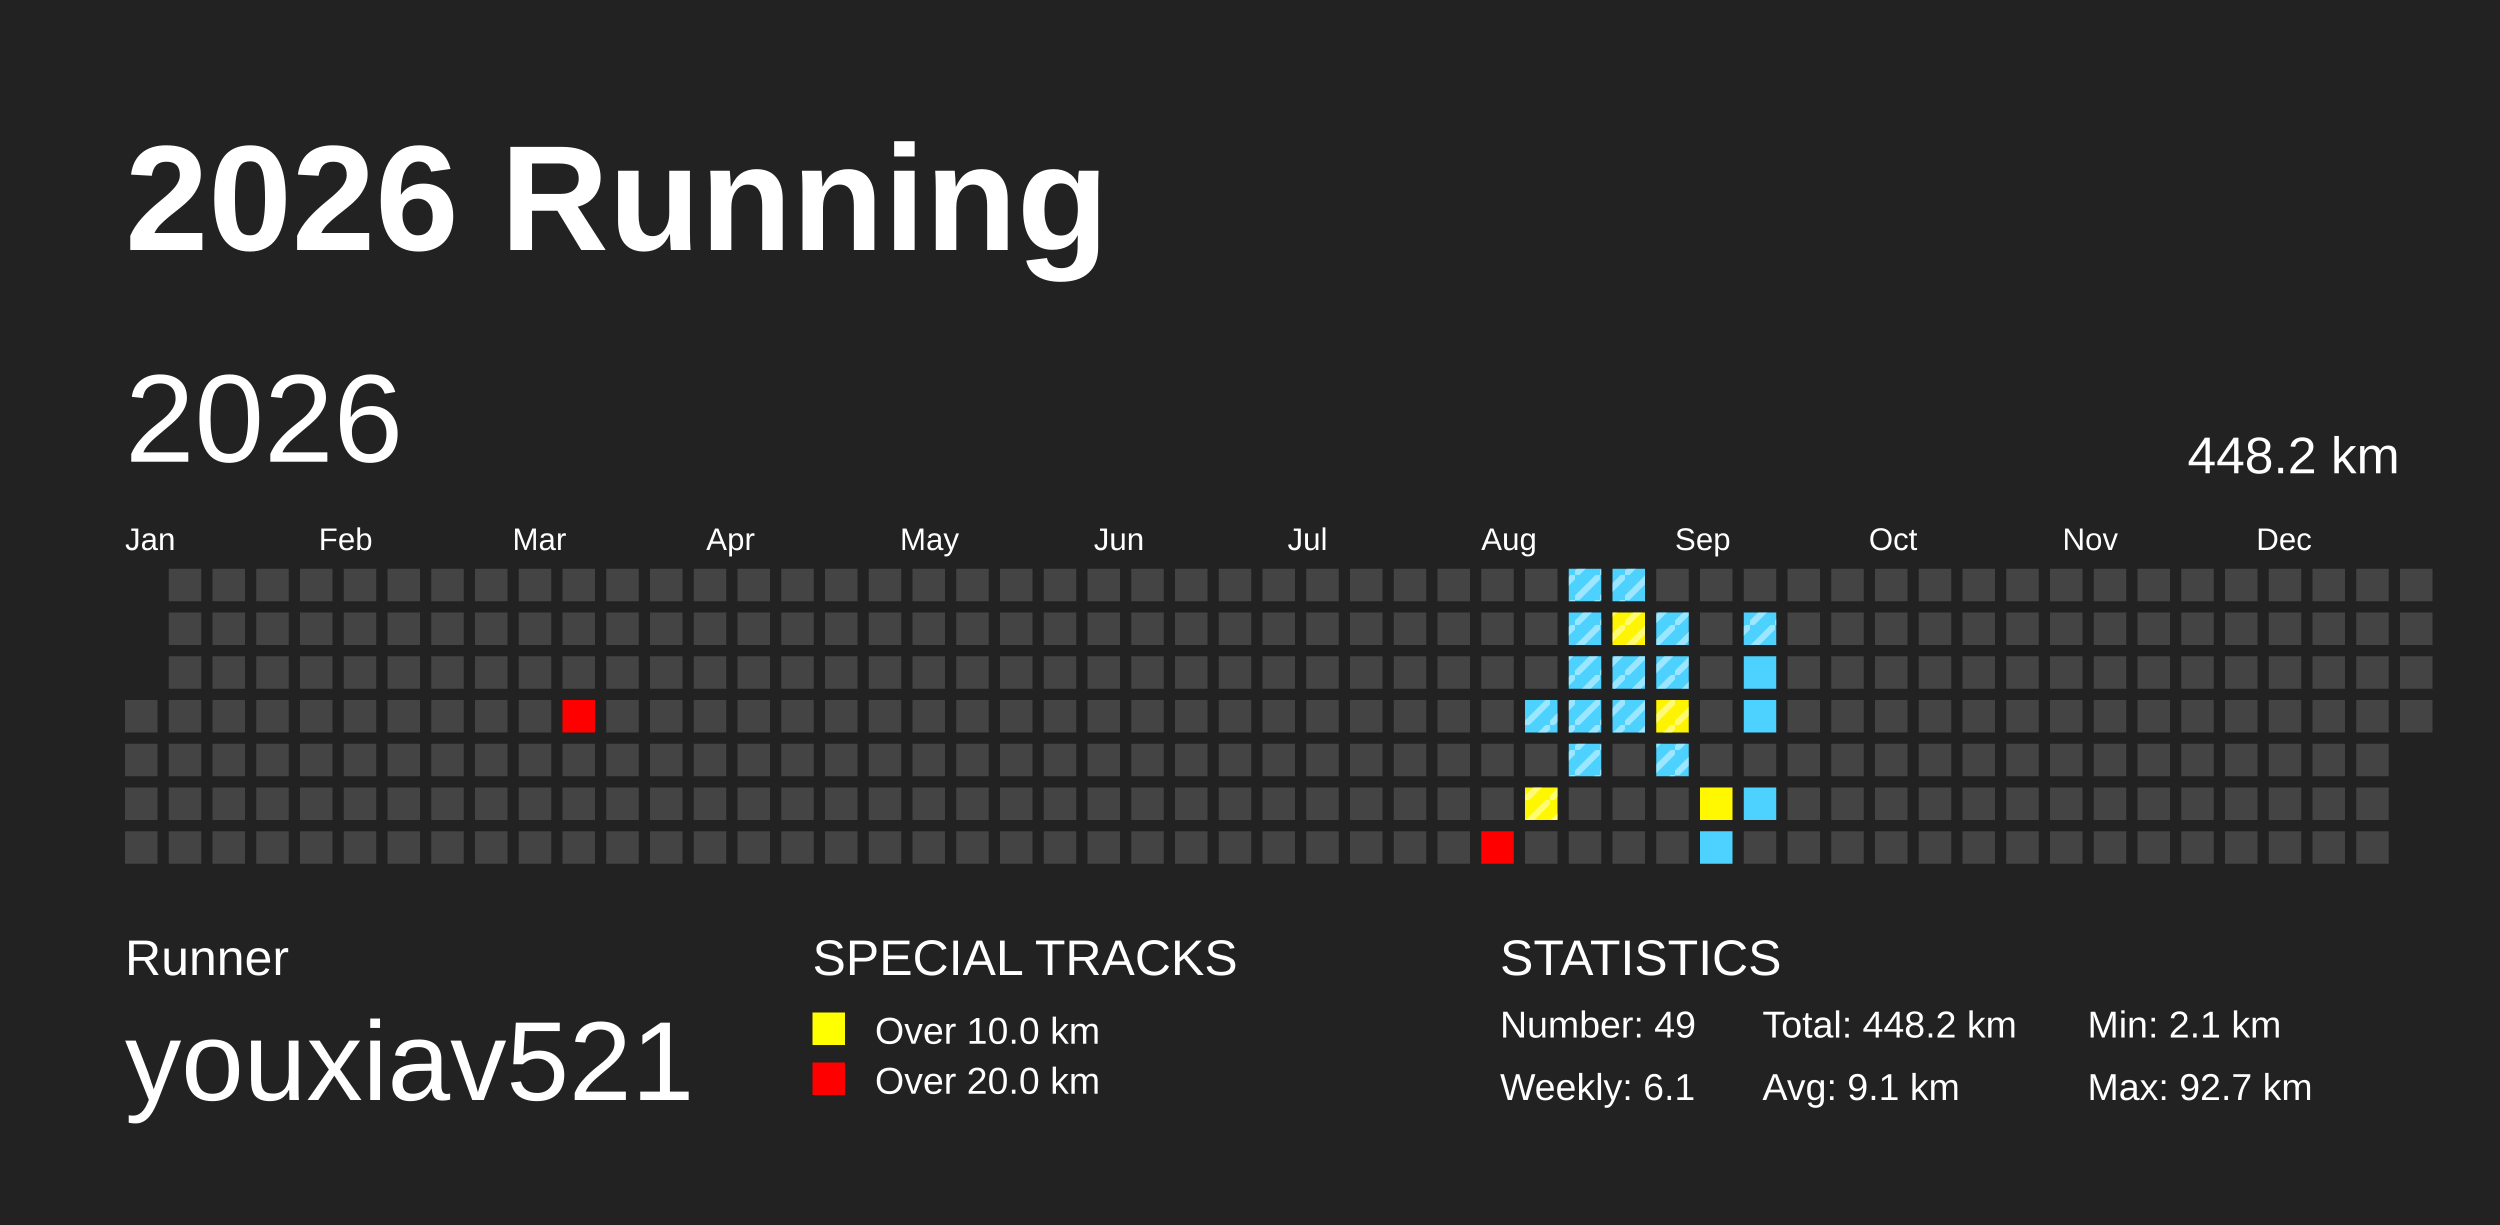
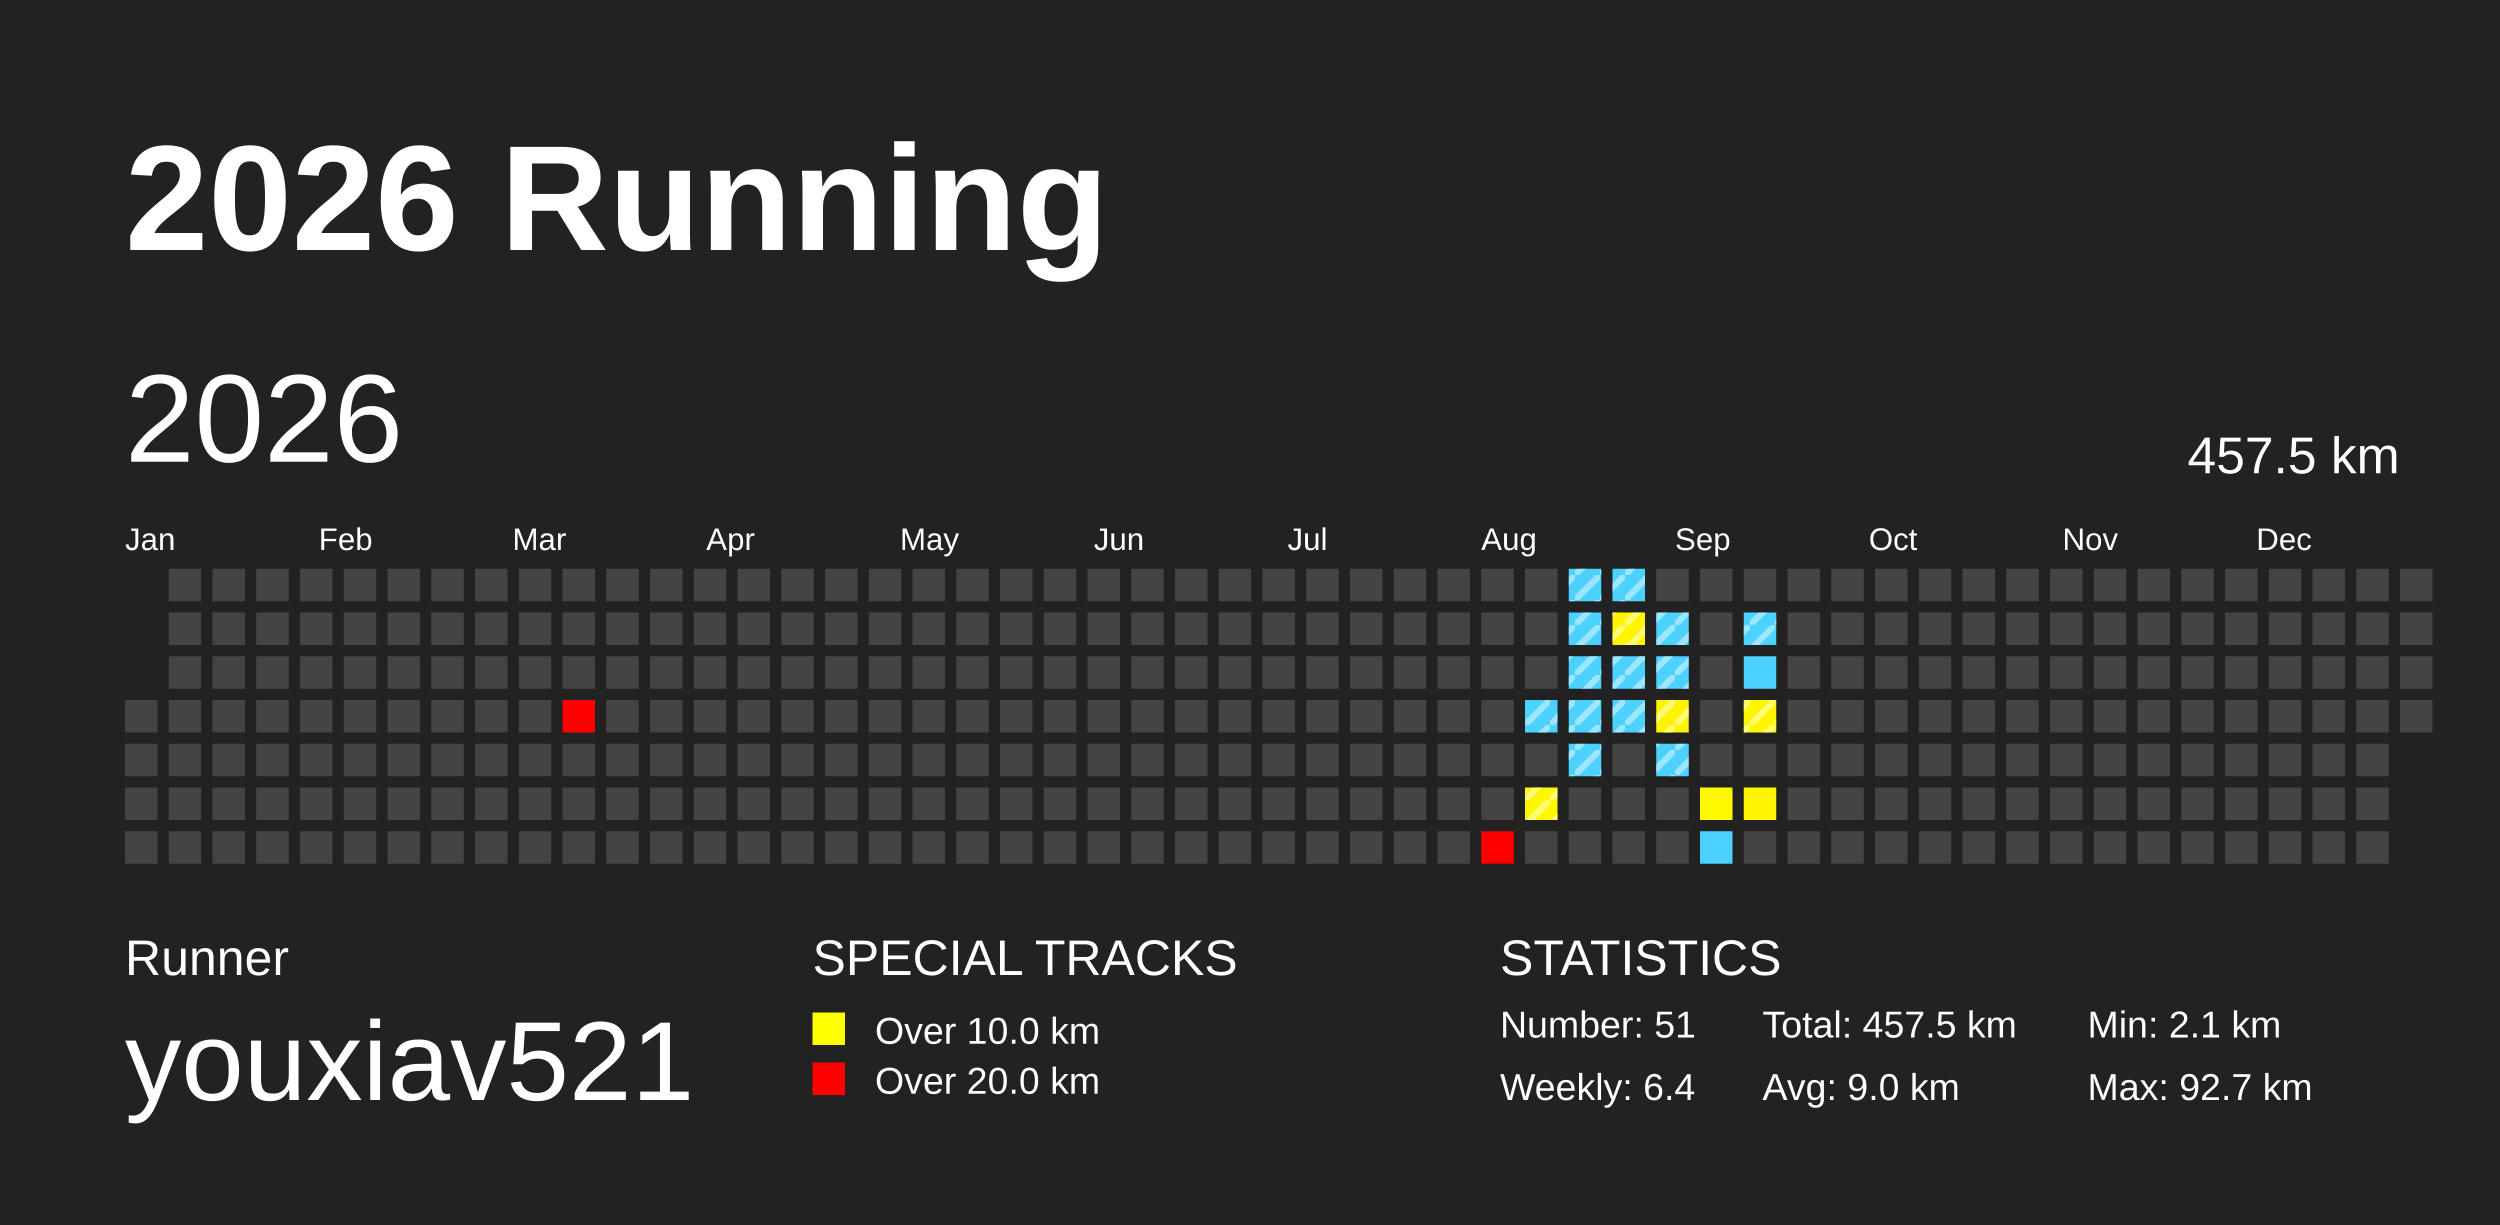
<svg xmlns="http://www.w3.org/2000/svg" baseProfile="full" height="98mm" version="1.1" viewBox="0,0,200,98" width="200mm">
  <defs>
    <pattern height="2" id="indoor-stripe" patternUnits="userSpaceOnUse" width="2">
      <line stroke="white" stroke-opacity="0.45" stroke-width="0.5" x1="0" x2="2" y1="2" y2="0" />
    </pattern>
  </defs>
  <rect fill="#222222" height="98" width="200" x="0" y="0" />
  <text fill="#FFFFFF" style="font-size:12px; font-family:Arial; font-weight:bold;" x="10" y="20">2026 Running</text>
  <text fill="#FFFFFF" style="font-size:4px; font-family:Arial" x="10" y="78">Runner</text>
  <text fill="#FFFFFF" style="font-size:9px; font-family:Arial" x="10" y="88">youxiav521</text>
  <text fill="#FFFFFF" style="font-size:4px; font-family:Arial" x="65" y="78">SPECIAL TRACKS</text>
  <rect fill="yellow" height="2.6" width="2.6" x="65" y="81" />
  <text fill="#FFFFFF" style="font-size:3px; font-family:Arial" x="70" y="83.5">Over 10.0 km</text>
  <rect fill="red" height="2.6" width="2.6" x="65" y="85" />
  <text fill="#FFFFFF" style="font-size:3px; font-family:Arial" x="70" y="87.5">Over 20.0 km</text>
  <text fill="#FFFFFF" style="font-size:4px; font-family:Arial" x="120" y="78">STATISTICS</text>
-   <text fill="#FFFFFF" style="font-size:3px; font-family:Arial" x="120" y="83">Number: 49</text>
-   <text fill="#FFFFFF" style="font-size:3px; font-family:Arial" x="120" y="88">Weekly: 6.1</text>
-   <text fill="#FFFFFF" style="font-size:3px; font-family:Arial" x="141" y="83">Total: 448.2 km</text>
-   <text fill="#FFFFFF" style="font-size:3px; font-family:Arial" x="141" y="88">Avg: 9.1 km</text>
+   <text fill="#FFFFFF" style="font-size:3px; font-family:Arial" x="120" y="83">Number: 51</text>
+   <text fill="#FFFFFF" style="font-size:3px; font-family:Arial" x="120" y="88">Weekly: 6.4</text>
+   <text fill="#FFFFFF" style="font-size:3px; font-family:Arial" x="141" y="83">Total: 457.5 km</text>
+   <text fill="#FFFFFF" style="font-size:3px; font-family:Arial" x="141" y="88">Avg: 9.0 km</text>
  <text fill="#FFFFFF" style="font-size:3px; font-family:Arial" x="167" y="83">Min: 2.1 km</text>
  <text fill="#FFFFFF" style="font-size:3px; font-family:Arial" x="167" y="88">Max: 92.7 km</text>
  <text dominant-baseline="hanging" fill="#FFFFFF" style="font-size:10.0px; font-family:Arial;" x="10" y="30">2026</text>
-   <text dominant-baseline="hanging" fill="#FFFFFF" style="font-size:4.125px; font-family:Arial;" x="175" y="35">448.2 km</text>
+   <text dominant-baseline="hanging" fill="#FFFFFF" style="font-size:4.125px; font-family:Arial;" x="175" y="35">457.5 km</text>
  <text fill="#FFFFFF" style="font-size:2.5px; font-family:Arial" x="10.0" y="44">Jan</text>
  <text fill="#FFFFFF" style="font-size:2.5px; font-family:Arial" x="25.5" y="44">Feb</text>
  <text fill="#FFFFFF" style="font-size:2.5px; font-family:Arial" x="41.0" y="44">Mar</text>
  <text fill="#FFFFFF" style="font-size:2.5px; font-family:Arial" x="56.5" y="44">Apr</text>
  <text fill="#FFFFFF" style="font-size:2.5px; font-family:Arial" x="72.0" y="44">May</text>
  <text fill="#FFFFFF" style="font-size:2.5px; font-family:Arial" x="87.5" y="44">Jun</text>
  <text fill="#FFFFFF" style="font-size:2.5px; font-family:Arial" x="103.0" y="44">Jul</text>
  <text fill="#FFFFFF" style="font-size:2.5px; font-family:Arial" x="118.5" y="44">Aug</text>
  <text fill="#FFFFFF" style="font-size:2.5px; font-family:Arial" x="134.0" y="44">Sep</text>
  <text fill="#FFFFFF" style="font-size:2.5px; font-family:Arial" x="149.5" y="44">Oct</text>
  <text fill="#FFFFFF" style="font-size:2.5px; font-family:Arial" x="165.0" y="44">Nov</text>
  <text fill="#FFFFFF" style="font-size:2.5px; font-family:Arial" x="180.5" y="44">Dec</text>
  <rect fill="#444444" height="2.6" width="2.6" x="10.0" y="56.0" />
  <rect fill="#444444" height="2.6" width="2.6" x="10.0" y="59.5" />
  <rect fill="#444444" height="2.6" width="2.6" x="10.0" y="63.0" />
  <rect fill="#444444" height="2.6" width="2.6" x="10.0" y="66.5" />
  <rect fill="#444444" height="2.6" width="2.6" x="13.5" y="45.5" />
  <rect fill="#444444" height="2.6" width="2.6" x="13.5" y="49.0" />
  <rect fill="#444444" height="2.6" width="2.6" x="13.5" y="52.5" />
  <rect fill="#444444" height="2.6" width="2.6" x="13.5" y="56.0" />
  <rect fill="#444444" height="2.6" width="2.6" x="13.5" y="59.5" />
  <rect fill="#444444" height="2.6" width="2.6" x="13.5" y="63.0" />
  <rect fill="#444444" height="2.6" width="2.6" x="13.5" y="66.5" />
  <rect fill="#444444" height="2.6" width="2.6" x="17.0" y="45.5" />
  <rect fill="#444444" height="2.6" width="2.6" x="17.0" y="49.0" />
  <rect fill="#444444" height="2.6" width="2.6" x="17.0" y="52.5" />
  <rect fill="#444444" height="2.6" width="2.6" x="17.0" y="56.0" />
  <rect fill="#444444" height="2.6" width="2.6" x="17.0" y="59.5" />
  <rect fill="#444444" height="2.6" width="2.6" x="17.0" y="63.0" />
  <rect fill="#444444" height="2.6" width="2.6" x="17.0" y="66.5" />
  <rect fill="#444444" height="2.6" width="2.6" x="20.5" y="45.5" />
  <rect fill="#444444" height="2.6" width="2.6" x="20.5" y="49.0" />
  <rect fill="#444444" height="2.6" width="2.6" x="20.5" y="52.5" />
  <rect fill="#444444" height="2.6" width="2.6" x="20.5" y="56.0" />
  <rect fill="#444444" height="2.6" width="2.6" x="20.5" y="59.5" />
  <rect fill="#444444" height="2.6" width="2.6" x="20.5" y="63.0" />
  <rect fill="#444444" height="2.6" width="2.6" x="20.5" y="66.5" />
  <rect fill="#444444" height="2.6" width="2.6" x="24.0" y="45.5" />
  <rect fill="#444444" height="2.6" width="2.6" x="24.0" y="49.0" />
  <rect fill="#444444" height="2.6" width="2.6" x="24.0" y="52.5" />
  <rect fill="#444444" height="2.6" width="2.6" x="24.0" y="56.0" />
  <rect fill="#444444" height="2.6" width="2.6" x="24.0" y="59.5" />
  <rect fill="#444444" height="2.6" width="2.6" x="24.0" y="63.0" />
  <rect fill="#444444" height="2.6" width="2.6" x="24.0" y="66.5" />
  <rect fill="#444444" height="2.6" width="2.6" x="27.5" y="45.5" />
  <rect fill="#444444" height="2.6" width="2.6" x="27.5" y="49.0" />
  <rect fill="#444444" height="2.6" width="2.6" x="27.5" y="52.5" />
  <rect fill="#444444" height="2.6" width="2.6" x="27.5" y="56.0" />
  <rect fill="#444444" height="2.6" width="2.6" x="27.5" y="59.5" />
  <rect fill="#444444" height="2.6" width="2.6" x="27.5" y="63.0" />
  <rect fill="#444444" height="2.6" width="2.6" x="27.5" y="66.5" />
  <rect fill="#444444" height="2.6" width="2.6" x="31.0" y="45.5" />
  <rect fill="#444444" height="2.6" width="2.6" x="31.0" y="49.0" />
  <rect fill="#444444" height="2.6" width="2.6" x="31.0" y="52.5" />
  <rect fill="#444444" height="2.6" width="2.6" x="31.0" y="56.0" />
  <rect fill="#444444" height="2.6" width="2.6" x="31.0" y="59.5" />
  <rect fill="#444444" height="2.6" width="2.6" x="31.0" y="63.0" />
  <rect fill="#444444" height="2.6" width="2.6" x="31.0" y="66.5" />
  <rect fill="#444444" height="2.6" width="2.6" x="34.5" y="45.5" />
  <rect fill="#444444" height="2.6" width="2.6" x="34.5" y="49.0" />
  <rect fill="#444444" height="2.6" width="2.6" x="34.5" y="52.5" />
  <rect fill="#444444" height="2.6" width="2.6" x="34.5" y="56.0" />
  <rect fill="#444444" height="2.6" width="2.6" x="34.5" y="59.5" />
  <rect fill="#444444" height="2.6" width="2.6" x="34.5" y="63.0" />
  <rect fill="#444444" height="2.6" width="2.6" x="34.5" y="66.5" />
  <rect fill="#444444" height="2.6" width="2.6" x="38.0" y="45.5" />
  <rect fill="#444444" height="2.6" width="2.6" x="38.0" y="49.0" />
  <rect fill="#444444" height="2.6" width="2.6" x="38.0" y="52.5" />
  <rect fill="#444444" height="2.6" width="2.6" x="38.0" y="56.0" />
  <rect fill="#444444" height="2.6" width="2.6" x="38.0" y="59.5" />
  <rect fill="#444444" height="2.6" width="2.6" x="38.0" y="63.0" />
  <rect fill="#444444" height="2.6" width="2.6" x="38.0" y="66.5" />
  <rect fill="#444444" height="2.6" width="2.6" x="41.5" y="45.5" />
  <rect fill="#444444" height="2.6" width="2.6" x="41.5" y="49.0" />
  <rect fill="#444444" height="2.6" width="2.6" x="41.5" y="52.5" />
  <rect fill="#444444" height="2.6" width="2.6" x="41.5" y="56.0" />
  <rect fill="#444444" height="2.6" width="2.6" x="41.5" y="59.5" />
  <rect fill="#444444" height="2.6" width="2.6" x="41.5" y="63.0" />
  <rect fill="#444444" height="2.6" width="2.6" x="41.5" y="66.5" />
  <rect fill="#444444" height="2.6" width="2.6" x="45.0" y="45.5" />
  <rect fill="#444444" height="2.6" width="2.6" x="45.0" y="49.0" />
  <rect fill="#444444" height="2.6" width="2.6" x="45.0" y="52.5" />
  <rect fill="red" height="2.6" width="2.6" x="45.0" y="56.0" />
  <rect fill="#444444" height="2.6" width="2.6" x="45.0" y="59.5" />
  <rect fill="#444444" height="2.6" width="2.6" x="45.0" y="63.0" />
  <rect fill="#444444" height="2.6" width="2.6" x="45.0" y="66.5" />
  <rect fill="#444444" height="2.6" width="2.6" x="48.5" y="45.5" />
  <rect fill="#444444" height="2.6" width="2.6" x="48.5" y="49.0" />
  <rect fill="#444444" height="2.6" width="2.6" x="48.5" y="52.5" />
  <rect fill="#444444" height="2.6" width="2.6" x="48.5" y="56.0" />
  <rect fill="#444444" height="2.6" width="2.6" x="48.5" y="59.5" />
  <rect fill="#444444" height="2.6" width="2.6" x="48.5" y="63.0" />
  <rect fill="#444444" height="2.6" width="2.6" x="48.5" y="66.5" />
  <rect fill="#444444" height="2.6" width="2.6" x="52.0" y="45.5" />
  <rect fill="#444444" height="2.6" width="2.6" x="52.0" y="49.0" />
  <rect fill="#444444" height="2.6" width="2.6" x="52.0" y="52.5" />
  <rect fill="#444444" height="2.6" width="2.6" x="52.0" y="56.0" />
  <rect fill="#444444" height="2.6" width="2.6" x="52.0" y="59.5" />
  <rect fill="#444444" height="2.6" width="2.6" x="52.0" y="63.0" />
  <rect fill="#444444" height="2.6" width="2.6" x="52.0" y="66.5" />
  <rect fill="#444444" height="2.6" width="2.6" x="55.5" y="45.5" />
  <rect fill="#444444" height="2.6" width="2.6" x="55.5" y="49.0" />
  <rect fill="#444444" height="2.6" width="2.6" x="55.5" y="52.5" />
  <rect fill="#444444" height="2.6" width="2.6" x="55.5" y="56.0" />
  <rect fill="#444444" height="2.6" width="2.6" x="55.5" y="59.5" />
  <rect fill="#444444" height="2.6" width="2.6" x="55.5" y="63.0" />
  <rect fill="#444444" height="2.6" width="2.6" x="55.5" y="66.5" />
  <rect fill="#444444" height="2.6" width="2.6" x="59.0" y="45.5" />
  <rect fill="#444444" height="2.6" width="2.6" x="59.0" y="49.0" />
  <rect fill="#444444" height="2.6" width="2.6" x="59.0" y="52.5" />
  <rect fill="#444444" height="2.6" width="2.6" x="59.0" y="56.0" />
  <rect fill="#444444" height="2.6" width="2.6" x="59.0" y="59.5" />
  <rect fill="#444444" height="2.6" width="2.6" x="59.0" y="63.0" />
  <rect fill="#444444" height="2.6" width="2.6" x="59.0" y="66.5" />
  <rect fill="#444444" height="2.6" width="2.6" x="62.5" y="45.5" />
  <rect fill="#444444" height="2.6" width="2.6" x="62.5" y="49.0" />
  <rect fill="#444444" height="2.6" width="2.6" x="62.5" y="52.5" />
  <rect fill="#444444" height="2.6" width="2.6" x="62.5" y="56.0" />
  <rect fill="#444444" height="2.6" width="2.6" x="62.5" y="59.5" />
  <rect fill="#444444" height="2.6" width="2.6" x="62.5" y="63.0" />
  <rect fill="#444444" height="2.6" width="2.6" x="62.5" y="66.5" />
  <rect fill="#444444" height="2.6" width="2.6" x="66.0" y="45.5" />
  <rect fill="#444444" height="2.6" width="2.6" x="66.0" y="49.0" />
  <rect fill="#444444" height="2.6" width="2.6" x="66.0" y="52.5" />
  <rect fill="#444444" height="2.6" width="2.6" x="66.0" y="56.0" />
  <rect fill="#444444" height="2.6" width="2.6" x="66.0" y="59.5" />
  <rect fill="#444444" height="2.6" width="2.6" x="66.0" y="63.0" />
  <rect fill="#444444" height="2.6" width="2.6" x="66.0" y="66.5" />
  <rect fill="#444444" height="2.6" width="2.6" x="69.5" y="45.5" />
  <rect fill="#444444" height="2.6" width="2.6" x="69.5" y="49.0" />
  <rect fill="#444444" height="2.6" width="2.6" x="69.5" y="52.5" />
  <rect fill="#444444" height="2.6" width="2.6" x="69.5" y="56.0" />
  <rect fill="#444444" height="2.6" width="2.6" x="69.5" y="59.5" />
  <rect fill="#444444" height="2.6" width="2.6" x="69.5" y="63.0" />
  <rect fill="#444444" height="2.6" width="2.6" x="69.5" y="66.5" />
  <rect fill="#444444" height="2.6" width="2.6" x="73.0" y="45.5" />
  <rect fill="#444444" height="2.6" width="2.6" x="73.0" y="49.0" />
  <rect fill="#444444" height="2.6" width="2.6" x="73.0" y="52.5" />
  <rect fill="#444444" height="2.6" width="2.6" x="73.0" y="56.0" />
  <rect fill="#444444" height="2.6" width="2.6" x="73.0" y="59.5" />
  <rect fill="#444444" height="2.6" width="2.6" x="73.0" y="63.0" />
  <rect fill="#444444" height="2.6" width="2.6" x="73.0" y="66.5" />
  <rect fill="#444444" height="2.6" width="2.6" x="76.5" y="45.5" />
  <rect fill="#444444" height="2.6" width="2.6" x="76.5" y="49.0" />
  <rect fill="#444444" height="2.6" width="2.6" x="76.5" y="52.5" />
  <rect fill="#444444" height="2.6" width="2.6" x="76.5" y="56.0" />
  <rect fill="#444444" height="2.6" width="2.6" x="76.5" y="59.5" />
  <rect fill="#444444" height="2.6" width="2.6" x="76.5" y="63.0" />
  <rect fill="#444444" height="2.6" width="2.6" x="76.5" y="66.5" />
  <rect fill="#444444" height="2.6" width="2.6" x="80.0" y="45.5" />
  <rect fill="#444444" height="2.6" width="2.6" x="80.0" y="49.0" />
  <rect fill="#444444" height="2.6" width="2.6" x="80.0" y="52.5" />
  <rect fill="#444444" height="2.6" width="2.6" x="80.0" y="56.0" />
  <rect fill="#444444" height="2.6" width="2.6" x="80.0" y="59.5" />
  <rect fill="#444444" height="2.6" width="2.6" x="80.0" y="63.0" />
  <rect fill="#444444" height="2.6" width="2.6" x="80.0" y="66.5" />
  <rect fill="#444444" height="2.6" width="2.6" x="83.5" y="45.5" />
  <rect fill="#444444" height="2.6" width="2.6" x="83.5" y="49.0" />
  <rect fill="#444444" height="2.6" width="2.6" x="83.5" y="52.5" />
  <rect fill="#444444" height="2.6" width="2.6" x="83.5" y="56.0" />
  <rect fill="#444444" height="2.6" width="2.6" x="83.5" y="59.5" />
  <rect fill="#444444" height="2.6" width="2.6" x="83.5" y="63.0" />
  <rect fill="#444444" height="2.6" width="2.6" x="83.5" y="66.5" />
  <rect fill="#444444" height="2.6" width="2.6" x="87.0" y="45.5" />
  <rect fill="#444444" height="2.6" width="2.6" x="87.0" y="49.0" />
  <rect fill="#444444" height="2.6" width="2.6" x="87.0" y="52.5" />
  <rect fill="#444444" height="2.6" width="2.6" x="87.0" y="56.0" />
  <rect fill="#444444" height="2.6" width="2.6" x="87.0" y="59.5" />
  <rect fill="#444444" height="2.6" width="2.6" x="87.0" y="63.0" />
  <rect fill="#444444" height="2.6" width="2.6" x="87.0" y="66.5" />
  <rect fill="#444444" height="2.6" width="2.6" x="90.5" y="45.5" />
  <rect fill="#444444" height="2.6" width="2.6" x="90.5" y="49.0" />
  <rect fill="#444444" height="2.6" width="2.6" x="90.5" y="52.5" />
  <rect fill="#444444" height="2.6" width="2.6" x="90.5" y="56.0" />
  <rect fill="#444444" height="2.6" width="2.6" x="90.5" y="59.5" />
  <rect fill="#444444" height="2.6" width="2.6" x="90.5" y="63.0" />
  <rect fill="#444444" height="2.6" width="2.6" x="90.5" y="66.5" />
  <rect fill="#444444" height="2.6" width="2.6" x="94.0" y="45.5" />
  <rect fill="#444444" height="2.6" width="2.6" x="94.0" y="49.0" />
  <rect fill="#444444" height="2.6" width="2.6" x="94.0" y="52.5" />
  <rect fill="#444444" height="2.6" width="2.6" x="94.0" y="56.0" />
  <rect fill="#444444" height="2.6" width="2.6" x="94.0" y="59.5" />
  <rect fill="#444444" height="2.6" width="2.6" x="94.0" y="63.0" />
  <rect fill="#444444" height="2.6" width="2.6" x="94.0" y="66.5" />
  <rect fill="#444444" height="2.6" width="2.6" x="97.5" y="45.5" />
  <rect fill="#444444" height="2.6" width="2.6" x="97.5" y="49.0" />
  <rect fill="#444444" height="2.6" width="2.6" x="97.5" y="52.5" />
  <rect fill="#444444" height="2.6" width="2.6" x="97.5" y="56.0" />
  <rect fill="#444444" height="2.6" width="2.6" x="97.5" y="59.5" />
  <rect fill="#444444" height="2.6" width="2.6" x="97.5" y="63.0" />
  <rect fill="#444444" height="2.6" width="2.6" x="97.5" y="66.5" />
  <rect fill="#444444" height="2.6" width="2.6" x="101.0" y="45.5" />
  <rect fill="#444444" height="2.6" width="2.6" x="101.0" y="49.0" />
  <rect fill="#444444" height="2.6" width="2.6" x="101.0" y="52.5" />
  <rect fill="#444444" height="2.6" width="2.6" x="101.0" y="56.0" />
  <rect fill="#444444" height="2.6" width="2.6" x="101.0" y="59.5" />
  <rect fill="#444444" height="2.6" width="2.6" x="101.0" y="63.0" />
  <rect fill="#444444" height="2.6" width="2.6" x="101.0" y="66.5" />
  <rect fill="#444444" height="2.6" width="2.6" x="104.5" y="45.5" />
  <rect fill="#444444" height="2.6" width="2.6" x="104.5" y="49.0" />
  <rect fill="#444444" height="2.6" width="2.6" x="104.5" y="52.5" />
  <rect fill="#444444" height="2.6" width="2.6" x="104.5" y="56.0" />
  <rect fill="#444444" height="2.6" width="2.6" x="104.5" y="59.5" />
  <rect fill="#444444" height="2.6" width="2.6" x="104.5" y="63.0" />
  <rect fill="#444444" height="2.6" width="2.6" x="104.5" y="66.5" />
  <rect fill="#444444" height="2.6" width="2.6" x="108.0" y="45.5" />
  <rect fill="#444444" height="2.6" width="2.6" x="108.0" y="49.0" />
  <rect fill="#444444" height="2.6" width="2.6" x="108.0" y="52.5" />
  <rect fill="#444444" height="2.6" width="2.6" x="108.0" y="56.0" />
  <rect fill="#444444" height="2.6" width="2.6" x="108.0" y="59.5" />
  <rect fill="#444444" height="2.6" width="2.6" x="108.0" y="63.0" />
  <rect fill="#444444" height="2.6" width="2.6" x="108.0" y="66.5" />
  <rect fill="#444444" height="2.6" width="2.6" x="111.5" y="45.5" />
  <rect fill="#444444" height="2.6" width="2.6" x="111.5" y="49.0" />
  <rect fill="#444444" height="2.6" width="2.6" x="111.5" y="52.5" />
  <rect fill="#444444" height="2.6" width="2.6" x="111.5" y="56.0" />
  <rect fill="#444444" height="2.6" width="2.6" x="111.5" y="59.5" />
  <rect fill="#444444" height="2.6" width="2.6" x="111.5" y="63.0" />
  <rect fill="#444444" height="2.6" width="2.6" x="111.5" y="66.5" />
  <rect fill="#444444" height="2.6" width="2.6" x="115.0" y="45.5" />
  <rect fill="#444444" height="2.6" width="2.6" x="115.0" y="49.0" />
  <rect fill="#444444" height="2.6" width="2.6" x="115.0" y="52.5" />
  <rect fill="#444444" height="2.6" width="2.6" x="115.0" y="56.0" />
  <rect fill="#444444" height="2.6" width="2.6" x="115.0" y="59.5" />
  <rect fill="#444444" height="2.6" width="2.6" x="115.0" y="63.0" />
  <rect fill="#444444" height="2.6" width="2.6" x="115.0" y="66.5" />
  <rect fill="#444444" height="2.6" width="2.6" x="118.5" y="45.5" />
  <rect fill="#444444" height="2.6" width="2.6" x="118.5" y="49.0" />
  <rect fill="#444444" height="2.6" width="2.6" x="118.5" y="52.5" />
  <rect fill="#444444" height="2.6" width="2.6" x="118.5" y="56.0" />
  <rect fill="#444444" height="2.6" width="2.6" x="118.5" y="59.5" />
  <rect fill="#444444" height="2.6" width="2.6" x="118.5" y="63.0" />
  <rect fill="red" height="2.6" width="2.6" x="118.5" y="66.5" />
  <rect fill="#444444" height="2.6" width="2.6" x="122.0" y="45.5" />
  <rect fill="#444444" height="2.6" width="2.6" x="122.0" y="49.0" />
  <rect fill="#444444" height="2.6" width="2.6" x="122.0" y="52.5" />
  <rect fill="#4dd2ff" height="2.6" width="2.6" x="122.0" y="56.0" />
  <rect fill="url(#indoor-stripe)" height="2.6" style="pointer-events: none;" width="2.6" x="122.0" y="56.0" />
  <rect fill="#444444" height="2.6" width="2.6" x="122.0" y="59.5" />
  <rect fill="#fff700" height="2.6" width="2.6" x="122.0" y="63.0" />
  <rect fill="url(#indoor-stripe)" height="2.6" style="pointer-events: none;" width="2.6" x="122.0" y="63.0" />
  <rect fill="#444444" height="2.6" width="2.6" x="122.0" y="66.5" />
  <rect fill="#4dd2ff" height="2.6" width="2.6" x="125.5" y="45.5" />
  <rect fill="url(#indoor-stripe)" height="2.6" style="pointer-events: none;" width="2.6" x="125.5" y="45.5" />
  <rect fill="#4dd2ff" height="2.6" width="2.6" x="125.5" y="49.0" />
  <rect fill="url(#indoor-stripe)" height="2.6" style="pointer-events: none;" width="2.6" x="125.5" y="49.0" />
  <rect fill="#4dd2ff" height="2.6" width="2.6" x="125.5" y="52.5" />
  <rect fill="url(#indoor-stripe)" height="2.6" style="pointer-events: none;" width="2.6" x="125.5" y="52.5" />
  <rect fill="#4dd2ff" height="2.6" width="2.6" x="125.5" y="56.0" />
  <rect fill="url(#indoor-stripe)" height="2.6" style="pointer-events: none;" width="2.6" x="125.5" y="56.0" />
  <rect fill="#4dd2ff" height="2.6" width="2.6" x="125.5" y="59.5" />
  <rect fill="url(#indoor-stripe)" height="2.6" style="pointer-events: none;" width="2.6" x="125.5" y="59.5" />
  <rect fill="#444444" height="2.6" width="2.6" x="125.5" y="63.0" />
  <rect fill="#444444" height="2.6" width="2.6" x="125.5" y="66.5" />
  <rect fill="#4dd2ff" height="2.6" width="2.6" x="129.0" y="45.5" />
  <rect fill="url(#indoor-stripe)" height="2.6" style="pointer-events: none;" width="2.6" x="129.0" y="45.5" />
  <rect fill="#fff500" height="2.6" width="2.6" x="129.0" y="49.0" />
  <rect fill="url(#indoor-stripe)" height="2.6" style="pointer-events: none;" width="2.6" x="129.0" y="49.0" />
  <rect fill="#4dd2ff" height="2.6" width="2.6" x="129.0" y="52.5" />
  <rect fill="url(#indoor-stripe)" height="2.6" style="pointer-events: none;" width="2.6" x="129.0" y="52.5" />
  <rect fill="#4dd2ff" height="2.6" width="2.6" x="129.0" y="56.0" />
  <rect fill="url(#indoor-stripe)" height="2.6" style="pointer-events: none;" width="2.6" x="129.0" y="56.0" />
  <rect fill="#444444" height="2.6" width="2.6" x="129.0" y="59.5" />
  <rect fill="#444444" height="2.6" width="2.6" x="129.0" y="63.0" />
  <rect fill="#444444" height="2.6" width="2.6" x="129.0" y="66.5" />
  <rect fill="#444444" height="2.6" width="2.6" x="132.5" y="45.5" />
  <rect fill="#4dd2ff" height="2.6" width="2.6" x="132.5" y="49.0" />
  <rect fill="url(#indoor-stripe)" height="2.6" style="pointer-events: none;" width="2.6" x="132.5" y="49.0" />
  <rect fill="#4dd2ff" height="2.6" width="2.6" x="132.5" y="52.5" />
  <rect fill="url(#indoor-stripe)" height="2.6" style="pointer-events: none;" width="2.6" x="132.5" y="52.5" />
  <rect fill="#fff400" height="2.6" width="2.6" x="132.5" y="56.0" />
  <rect fill="url(#indoor-stripe)" height="2.6" style="pointer-events: none;" width="2.6" x="132.5" y="56.0" />
  <rect fill="#4dd2ff" height="2.6" width="2.6" x="132.5" y="59.5" />
  <rect fill="url(#indoor-stripe)" height="2.6" style="pointer-events: none;" width="2.6" x="132.5" y="59.5" />
  <rect fill="#444444" height="2.6" width="2.6" x="132.5" y="63.0" />
  <rect fill="#444444" height="2.6" width="2.6" x="132.5" y="66.5" />
  <rect fill="#444444" height="2.6" width="2.6" x="136.0" y="45.5" />
  <rect fill="#444444" height="2.6" width="2.6" x="136.0" y="49.0" />
  <rect fill="#444444" height="2.6" width="2.6" x="136.0" y="52.5" />
  <rect fill="#444444" height="2.6" width="2.6" x="136.0" y="56.0" />
  <rect fill="#444444" height="2.6" width="2.6" x="136.0" y="59.5" />
  <rect fill="#fff800" height="2.6" width="2.6" x="136.0" y="63.0" />
  <rect fill="#4dd2ff" height="2.6" width="2.6" x="136.0" y="66.5" />
  <rect fill="#444444" height="2.6" width="2.6" x="139.5" y="45.5" />
  <rect fill="#4dd2ff" height="2.6" width="2.6" x="139.5" y="49.0" />
  <rect fill="url(#indoor-stripe)" height="2.6" style="pointer-events: none;" width="2.6" x="139.5" y="49.0" />
  <rect fill="#4dd2ff" height="2.6" width="2.6" x="139.5" y="52.5" />
-   <rect fill="#4dd2ff" height="2.6" width="2.6" x="139.5" y="56.0" />
+   <rect fill="#fff700" height="2.6" width="2.6" x="139.5" y="56.0" />
+   <rect fill="url(#indoor-stripe)" height="2.6" style="pointer-events: none;" width="2.6" x="139.5" y="56.0" />
  <rect fill="#444444" height="2.6" width="2.6" x="139.5" y="59.5" />
-   <rect fill="#4dd2ff" height="2.6" width="2.6" x="139.5" y="63.0" />
+   <rect fill="#fff500" height="2.6" width="2.6" x="139.5" y="63.0" />
  <rect fill="#444444" height="2.6" width="2.6" x="139.5" y="66.5" />
  <rect fill="#444444" height="2.6" width="2.6" x="143.0" y="45.5" />
  <rect fill="#444444" height="2.6" width="2.6" x="143.0" y="49.0" />
  <rect fill="#444444" height="2.6" width="2.6" x="143.0" y="52.5" />
  <rect fill="#444444" height="2.6" width="2.6" x="143.0" y="56.0" />
  <rect fill="#444444" height="2.6" width="2.6" x="143.0" y="59.5" />
  <rect fill="#444444" height="2.6" width="2.6" x="143.0" y="63.0" />
  <rect fill="#444444" height="2.6" width="2.6" x="143.0" y="66.5" />
  <rect fill="#444444" height="2.6" width="2.6" x="146.5" y="45.5" />
  <rect fill="#444444" height="2.6" width="2.6" x="146.5" y="49.0" />
  <rect fill="#444444" height="2.6" width="2.6" x="146.5" y="52.5" />
  <rect fill="#444444" height="2.6" width="2.6" x="146.5" y="56.0" />
  <rect fill="#444444" height="2.6" width="2.6" x="146.5" y="59.5" />
  <rect fill="#444444" height="2.6" width="2.6" x="146.5" y="63.0" />
  <rect fill="#444444" height="2.6" width="2.6" x="146.5" y="66.5" />
  <rect fill="#444444" height="2.6" width="2.6" x="150.0" y="45.5" />
  <rect fill="#444444" height="2.6" width="2.6" x="150.0" y="49.0" />
  <rect fill="#444444" height="2.6" width="2.6" x="150.0" y="52.5" />
  <rect fill="#444444" height="2.6" width="2.6" x="150.0" y="56.0" />
  <rect fill="#444444" height="2.6" width="2.6" x="150.0" y="59.5" />
  <rect fill="#444444" height="2.6" width="2.6" x="150.0" y="63.0" />
  <rect fill="#444444" height="2.6" width="2.6" x="150.0" y="66.5" />
  <rect fill="#444444" height="2.6" width="2.6" x="153.5" y="45.5" />
  <rect fill="#444444" height="2.6" width="2.6" x="153.5" y="49.0" />
  <rect fill="#444444" height="2.6" width="2.6" x="153.5" y="52.5" />
  <rect fill="#444444" height="2.6" width="2.6" x="153.5" y="56.0" />
  <rect fill="#444444" height="2.6" width="2.6" x="153.5" y="59.5" />
  <rect fill="#444444" height="2.6" width="2.6" x="153.5" y="63.0" />
  <rect fill="#444444" height="2.6" width="2.6" x="153.5" y="66.5" />
  <rect fill="#444444" height="2.6" width="2.6" x="157.0" y="45.5" />
  <rect fill="#444444" height="2.6" width="2.6" x="157.0" y="49.0" />
  <rect fill="#444444" height="2.6" width="2.6" x="157.0" y="52.5" />
  <rect fill="#444444" height="2.6" width="2.6" x="157.0" y="56.0" />
  <rect fill="#444444" height="2.6" width="2.6" x="157.0" y="59.5" />
  <rect fill="#444444" height="2.6" width="2.6" x="157.0" y="63.0" />
  <rect fill="#444444" height="2.6" width="2.6" x="157.0" y="66.5" />
  <rect fill="#444444" height="2.6" width="2.6" x="160.5" y="45.5" />
  <rect fill="#444444" height="2.6" width="2.6" x="160.5" y="49.0" />
  <rect fill="#444444" height="2.6" width="2.6" x="160.5" y="52.5" />
  <rect fill="#444444" height="2.6" width="2.6" x="160.5" y="56.0" />
  <rect fill="#444444" height="2.6" width="2.6" x="160.5" y="59.5" />
  <rect fill="#444444" height="2.6" width="2.6" x="160.5" y="63.0" />
  <rect fill="#444444" height="2.6" width="2.6" x="160.5" y="66.5" />
  <rect fill="#444444" height="2.6" width="2.6" x="164.0" y="45.5" />
  <rect fill="#444444" height="2.6" width="2.6" x="164.0" y="49.0" />
  <rect fill="#444444" height="2.6" width="2.6" x="164.0" y="52.5" />
  <rect fill="#444444" height="2.6" width="2.6" x="164.0" y="56.0" />
  <rect fill="#444444" height="2.6" width="2.6" x="164.0" y="59.5" />
  <rect fill="#444444" height="2.6" width="2.6" x="164.0" y="63.0" />
  <rect fill="#444444" height="2.6" width="2.6" x="164.0" y="66.5" />
  <rect fill="#444444" height="2.6" width="2.6" x="167.5" y="45.5" />
  <rect fill="#444444" height="2.6" width="2.6" x="167.5" y="49.0" />
  <rect fill="#444444" height="2.6" width="2.6" x="167.5" y="52.5" />
  <rect fill="#444444" height="2.6" width="2.6" x="167.5" y="56.0" />
  <rect fill="#444444" height="2.6" width="2.6" x="167.5" y="59.5" />
  <rect fill="#444444" height="2.6" width="2.6" x="167.5" y="63.0" />
  <rect fill="#444444" height="2.6" width="2.6" x="167.5" y="66.5" />
  <rect fill="#444444" height="2.6" width="2.6" x="171.0" y="45.5" />
  <rect fill="#444444" height="2.6" width="2.6" x="171.0" y="49.0" />
  <rect fill="#444444" height="2.6" width="2.6" x="171.0" y="52.5" />
  <rect fill="#444444" height="2.6" width="2.6" x="171.0" y="56.0" />
  <rect fill="#444444" height="2.6" width="2.6" x="171.0" y="59.5" />
  <rect fill="#444444" height="2.6" width="2.6" x="171.0" y="63.0" />
  <rect fill="#444444" height="2.6" width="2.6" x="171.0" y="66.5" />
  <rect fill="#444444" height="2.6" width="2.6" x="174.5" y="45.5" />
  <rect fill="#444444" height="2.6" width="2.6" x="174.5" y="49.0" />
  <rect fill="#444444" height="2.6" width="2.6" x="174.5" y="52.5" />
  <rect fill="#444444" height="2.6" width="2.6" x="174.5" y="56.0" />
  <rect fill="#444444" height="2.6" width="2.6" x="174.5" y="59.5" />
  <rect fill="#444444" height="2.6" width="2.6" x="174.5" y="63.0" />
  <rect fill="#444444" height="2.6" width="2.6" x="174.5" y="66.5" />
  <rect fill="#444444" height="2.6" width="2.6" x="178.0" y="45.5" />
  <rect fill="#444444" height="2.6" width="2.6" x="178.0" y="49.0" />
  <rect fill="#444444" height="2.6" width="2.6" x="178.0" y="52.5" />
  <rect fill="#444444" height="2.6" width="2.6" x="178.0" y="56.0" />
  <rect fill="#444444" height="2.6" width="2.6" x="178.0" y="59.5" />
  <rect fill="#444444" height="2.6" width="2.6" x="178.0" y="63.0" />
  <rect fill="#444444" height="2.6" width="2.6" x="178.0" y="66.5" />
  <rect fill="#444444" height="2.6" width="2.6" x="181.5" y="45.5" />
  <rect fill="#444444" height="2.6" width="2.6" x="181.5" y="49.0" />
  <rect fill="#444444" height="2.6" width="2.6" x="181.5" y="52.5" />
  <rect fill="#444444" height="2.6" width="2.6" x="181.5" y="56.0" />
  <rect fill="#444444" height="2.6" width="2.6" x="181.5" y="59.5" />
  <rect fill="#444444" height="2.6" width="2.6" x="181.5" y="63.0" />
  <rect fill="#444444" height="2.6" width="2.6" x="181.5" y="66.5" />
  <rect fill="#444444" height="2.6" width="2.6" x="185.0" y="45.5" />
  <rect fill="#444444" height="2.6" width="2.6" x="185.0" y="49.0" />
  <rect fill="#444444" height="2.6" width="2.6" x="185.0" y="52.5" />
  <rect fill="#444444" height="2.6" width="2.6" x="185.0" y="56.0" />
  <rect fill="#444444" height="2.6" width="2.6" x="185.0" y="59.5" />
  <rect fill="#444444" height="2.6" width="2.6" x="185.0" y="63.0" />
  <rect fill="#444444" height="2.6" width="2.6" x="185.0" y="66.5" />
  <rect fill="#444444" height="2.6" width="2.6" x="188.5" y="45.5" />
  <rect fill="#444444" height="2.6" width="2.6" x="188.5" y="49.0" />
  <rect fill="#444444" height="2.6" width="2.6" x="188.5" y="52.5" />
  <rect fill="#444444" height="2.6" width="2.6" x="188.5" y="56.0" />
  <rect fill="#444444" height="2.6" width="2.6" x="188.5" y="59.5" />
  <rect fill="#444444" height="2.6" width="2.6" x="188.5" y="63.0" />
  <rect fill="#444444" height="2.6" width="2.6" x="188.5" y="66.5" />
  <rect fill="#444444" height="2.6" width="2.6" x="192.0" y="45.5" />
  <rect fill="#444444" height="2.6" width="2.6" x="192.0" y="49.0" />
  <rect fill="#444444" height="2.6" width="2.6" x="192.0" y="52.5" />
  <rect fill="#444444" height="2.6" width="2.6" x="192.0" y="56.0" />
</svg>
